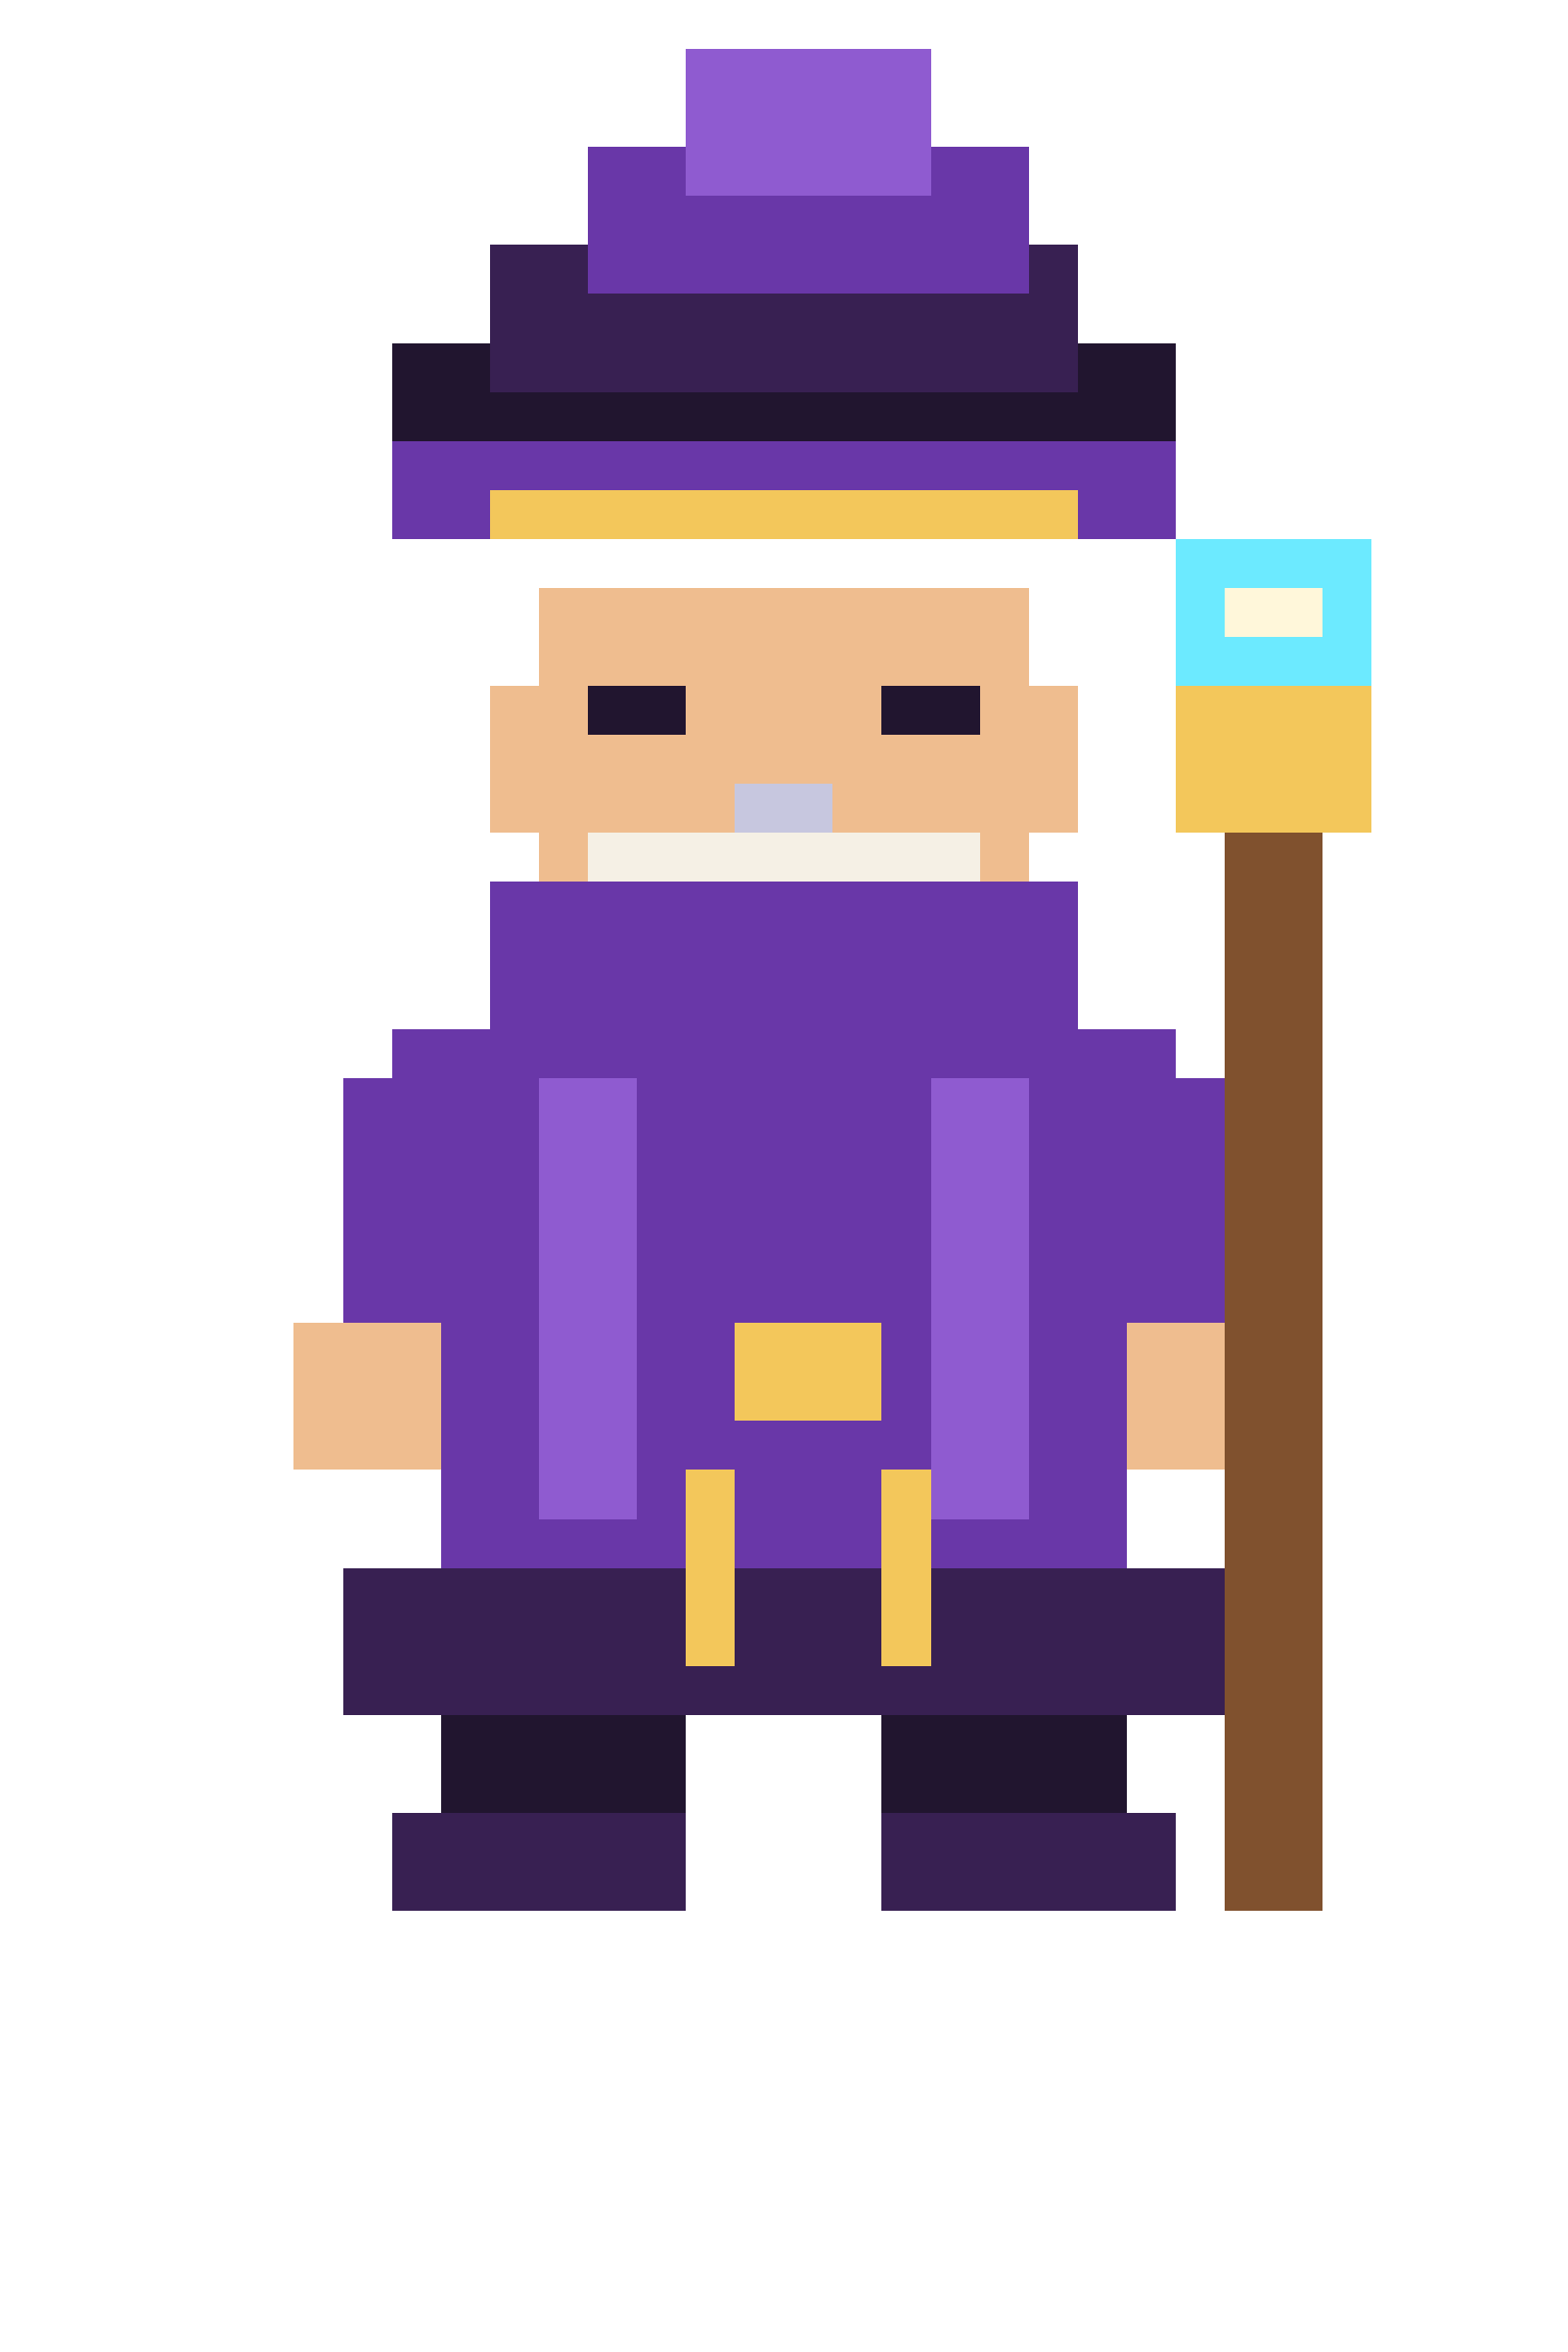
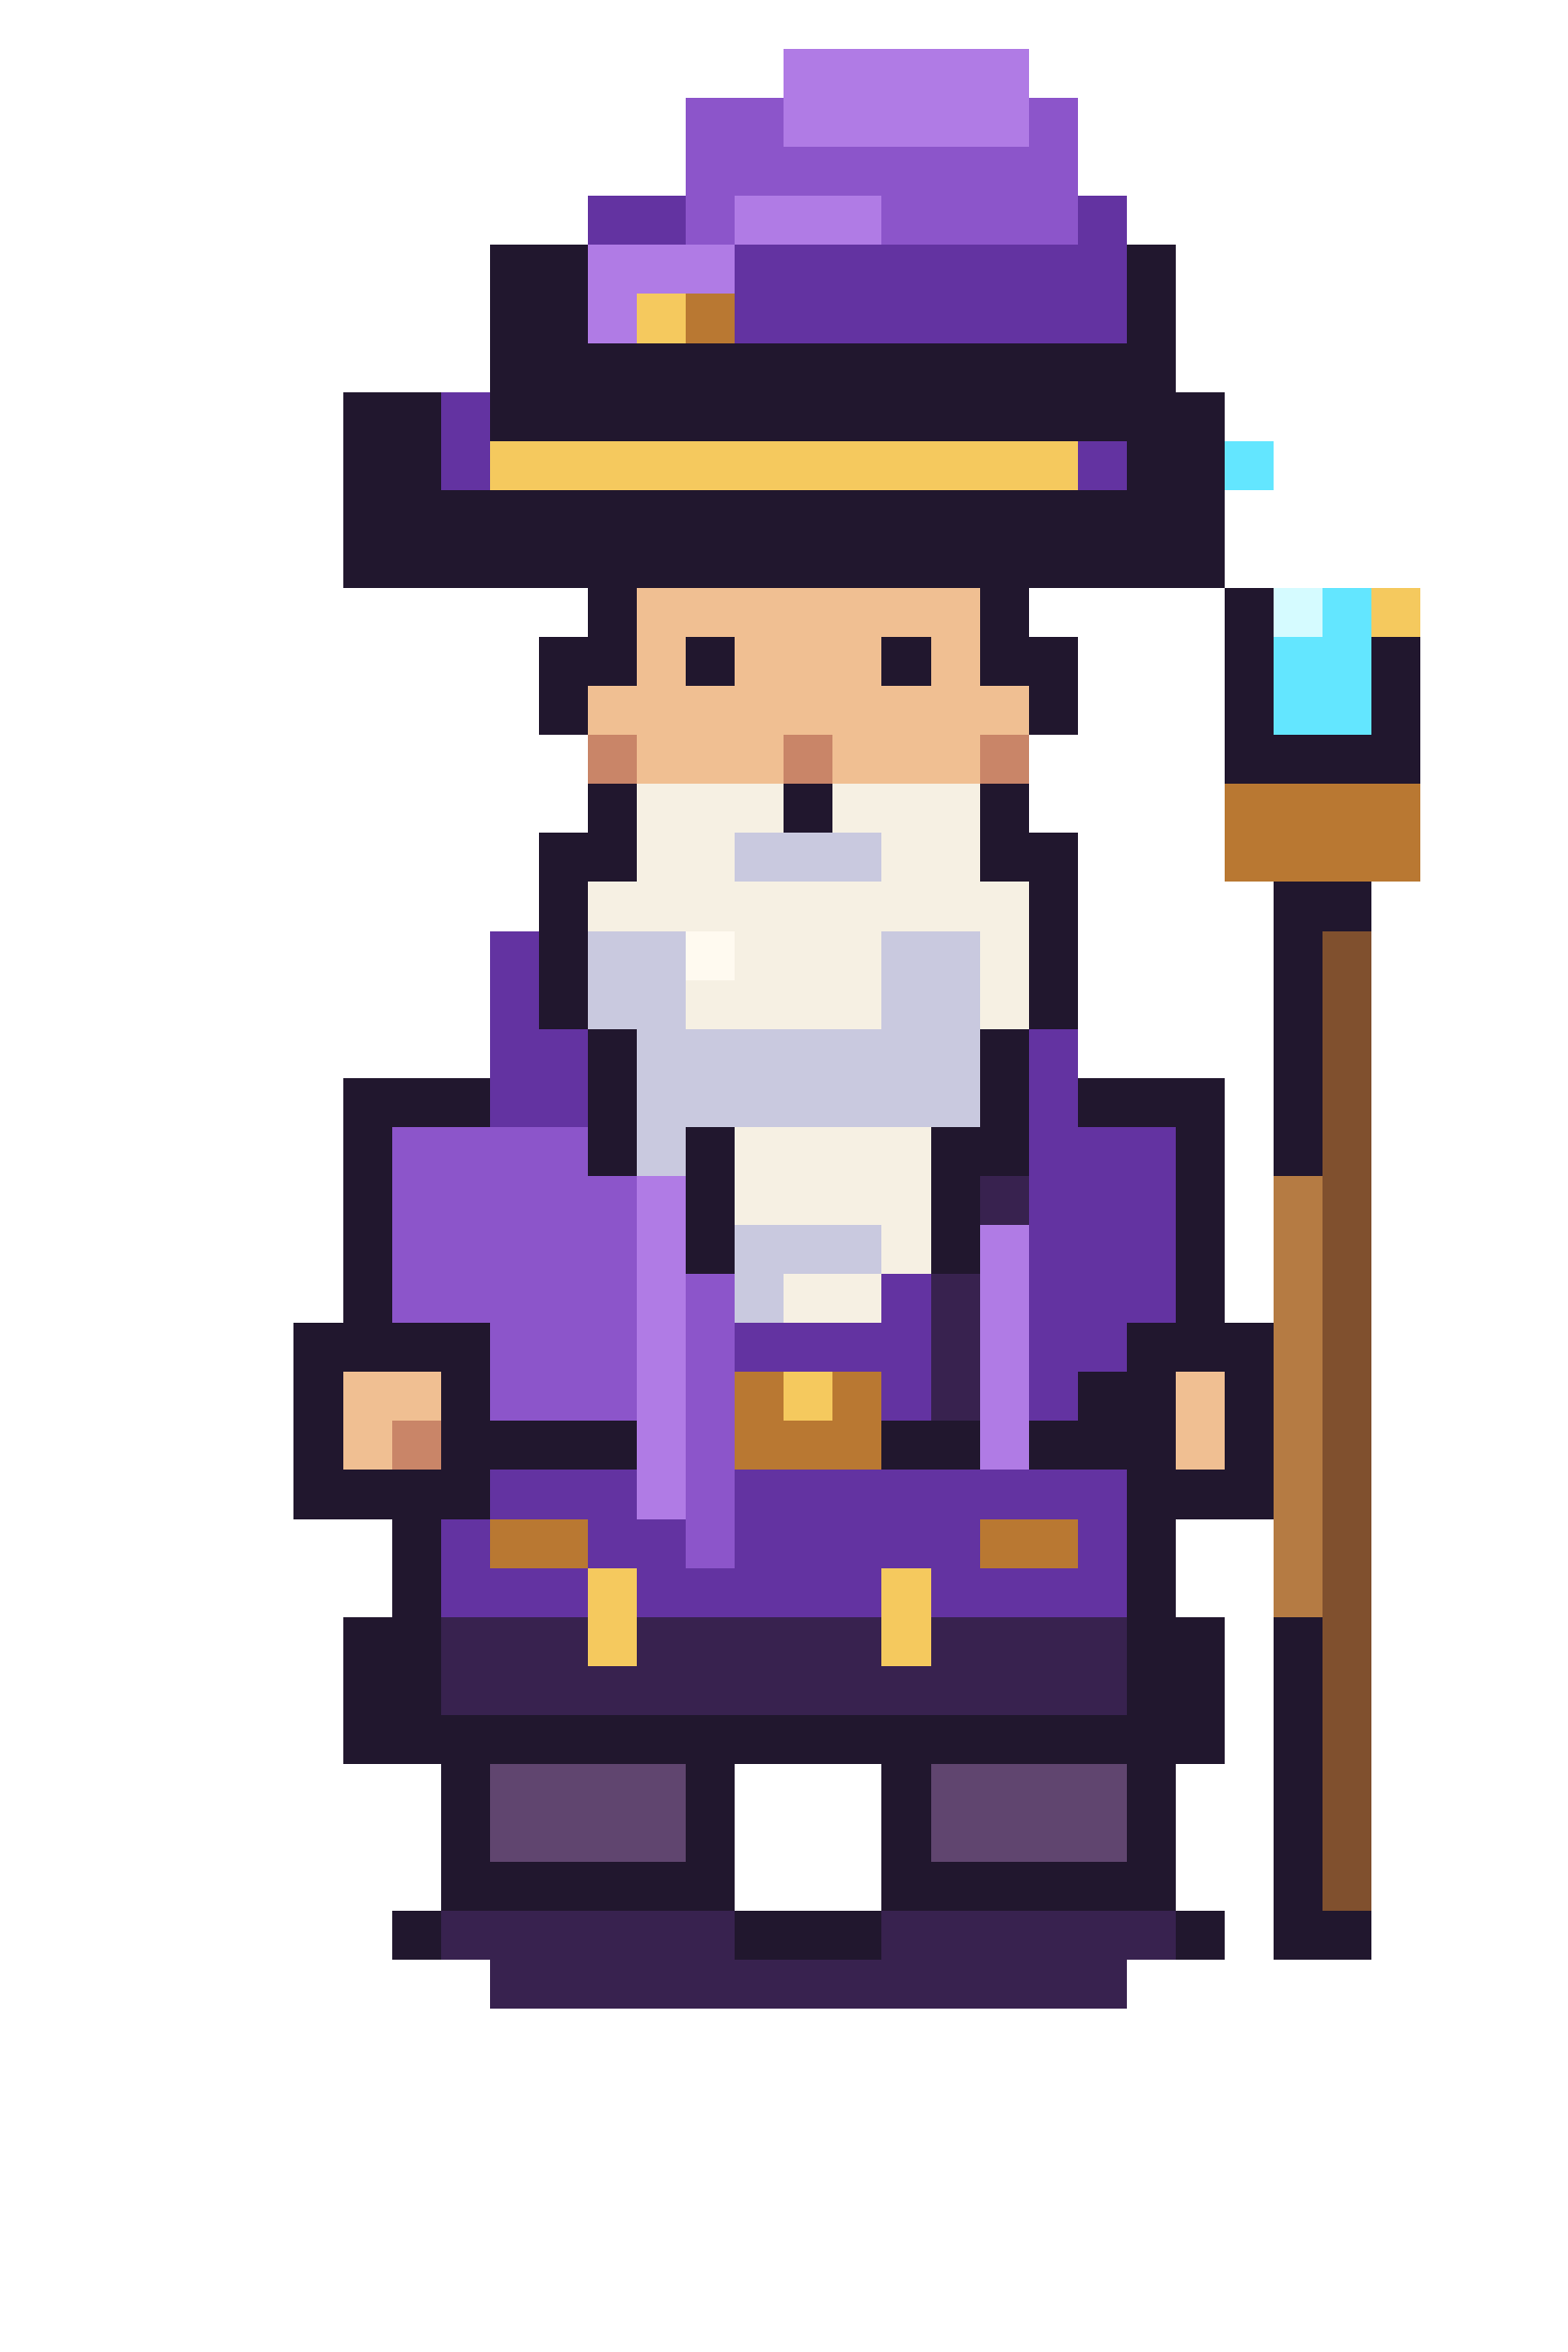
- <svg xmlns="http://www.w3.org/2000/svg" width="32" height="48" viewBox="0 0 32 48" shape-rendering="crispEdges">
-   <rect x="25" y="16" width="2" height="23" fill="#80512e" />
-   <rect x="24" y="14" width="4" height="3" fill="#f3c75b" />
-   <rect x="24" y="11" width="4" height="3" fill="#6ceaff" />
-   <rect x="25" y="12" width="2" height="1" fill="#fff7da" />
-   <rect x="8" y="7" width="16" height="3" fill="#21152f" />
-   <rect x="10" y="5" width="12" height="3" fill="#382052" />
-   <rect x="12" y="3" width="9" height="3" fill="#6937a8" />
-   <rect x="14" y="1" width="5" height="3" fill="#8f5bd0" />
-   <rect x="8" y="9" width="16" height="2" fill="#6937a8" />
-   <rect x="10" y="10" width="12" height="1" fill="#f3c75b" />
-   <rect x="11" y="12" width="10" height="6" fill="#efbd8f" />
-   <rect x="10" y="14" width="2" height="3" fill="#efbd8f" />
-   <rect x="20" y="14" width="2" height="3" fill="#efbd8f" />
-   <rect x="12" y="14" width="2" height="1" fill="#21152f" />
-   <rect x="18" y="14" width="2" height="1" fill="#21152f" />
-   <rect x="15" y="16" width="2" height="1" fill="#c7c7df" />
-   <rect x="12" y="17" width="8" height="2" fill="#f5f0e5" />
-   <rect x="11" y="18" width="10" height="3" fill="#f5f0e5" />
-   <rect x="12" y="21" width="8" height="2" fill="#c7c7df" />
-   <rect x="13" y="23" width="6" height="2" fill="#f5f0e5" />
-   <rect x="14" y="25" width="4" height="2" fill="#f5f0e5" />
-   <rect x="10" y="18" width="12" height="4" fill="#6937a8" />
-   <rect x="8" y="21" width="16" height="9" fill="#6937a8" />
-   <rect x="9" y="29" width="14" height="5" fill="#6937a8" />
-   <rect x="7" y="32" width="18" height="3" fill="#382052" />
-   <rect x="11" y="22" width="2" height="9" fill="#8f5bd0" />
-   <rect x="19" y="22" width="2" height="9" fill="#8f5bd0" />
-   <rect x="15" y="27" width="3" height="2" fill="#f3c75b" />
-   <rect x="14" y="30" width="1" height="4" fill="#f3c75b" />
-   <rect x="18" y="30" width="1" height="4" fill="#f3c75b" />
-   <rect x="7" y="22" width="3" height="6" fill="#6937a8" />
-   <rect x="6" y="27" width="3" height="3" fill="#efbd8f" />
-   <rect x="22" y="22" width="3" height="6" fill="#6937a8" />
-   <rect x="23" y="27" width="2" height="3" fill="#efbd8f" />
-   <rect x="9" y="35" width="5" height="3" fill="#21152f" />
-   <rect x="18" y="35" width="5" height="3" fill="#21152f" />
-   <rect x="8" y="37" width="6" height="2" fill="#382052" />
-   <rect x="18" y="37" width="6" height="2" fill="#382052" />
+ <svg xmlns="http://www.w3.org/2000/svg" width="32" height="48" viewBox="0 0 32 48" shape-rendering="crispEdges" role="img" aria-label="idle wizard frame 2">
+   <rect x="26" y="17" width="2" height="23" fill="#21172e" />
+   <rect x="27" y="19" width="1" height="20" fill="#80502e" />
+   <rect x="26" y="24" width="1" height="9" fill="#b57b43" />
+   <rect x="25" y="15" width="4" height="3" fill="#b97832" />
+   <rect x="25" y="12" width="4" height="4" fill="#21172e" />
+   <rect x="26" y="12" width="2" height="3" fill="#63e6ff" />
+   <rect x="26" y="12" width="1" height="1" fill="#d5fbff" />
+   <rect x="8" y="39" width="17" height="1" fill="#21172e" />
+   <rect x="10" y="40" width="13" height="1" fill="#38224f" />
+   <rect x="11" y="17" width="10" height="3" fill="#21172e" />
+   <rect x="10" y="19" width="12" height="3" fill="#6333a1" />
+   <rect x="8" y="22" width="16" height="9" fill="#21172e" />
+   <rect x="9" y="22" width="14" height="8" fill="#6333a1" />
+   <rect x="10" y="23" width="3" height="7" fill="#8c55ca" />
+   <rect x="19" y="23" width="2" height="7" fill="#38224f" />
+   <rect x="8" y="29" width="16" height="6" fill="#21172e" />
+   <rect x="9" y="30" width="14" height="4" fill="#6333a1" />
+   <rect x="7" y="33" width="18" height="3" fill="#21172e" />
+   <rect x="9" y="33" width="14" height="2" fill="#38224f" />
+   <rect x="13" y="23" width="1" height="8" fill="#b07be5" />
+   <rect x="14" y="26" width="1" height="6" fill="#8c55ca" />
+   <rect x="20" y="25" width="1" height="5" fill="#b07be5" />
+   <rect x="10" y="31" width="2" height="1" fill="#b97832" />
+   <rect x="12" y="32" width="1" height="2" fill="#f5c95e" />
+   <rect x="18" y="32" width="1" height="2" fill="#f5c95e" />
+   <rect x="20" y="31" width="2" height="1" fill="#b97832" />
+   <rect x="15" y="28" width="3" height="2" fill="#b97832" />
+   <rect x="16" y="28" width="1" height="1" fill="#f5c95e" />
+   <rect x="7" y="22" width="3" height="7" fill="#21172e" />
+   <rect x="8" y="23" width="2" height="5" fill="#8c55ca" />
+   <rect x="6" y="27" width="4" height="4" fill="#21172e" />
+   <rect x="7" y="28" width="2" height="2" fill="#f0bf92" />
+   <rect x="8" y="29" width="1" height="1" fill="#c98568" />
+   <rect x="22" y="22" width="3" height="7" fill="#21172e" />
+   <rect x="22" y="23" width="2" height="5" fill="#6333a1" />
+   <rect x="23" y="27" width="3" height="4" fill="#21172e" />
+   <rect x="24" y="28" width="1" height="2" fill="#f0bf92" />
+   <rect x="12" y="10" width="9" height="8" fill="#21172e" />
+   <rect x="13" y="11" width="7" height="6" fill="#f0bf92" />
+   <rect x="12" y="13" width="1" height="3" fill="#c98568" />
+   <rect x="20" y="13" width="1" height="3" fill="#c98568" />
+   <rect x="14" y="13" width="1" height="1" fill="#21172e" />
+   <rect x="18" y="13" width="1" height="1" fill="#21172e" />
+   <rect x="16" y="15" width="1" height="1" fill="#c98568" />
+   <rect x="11" y="13" width="2" height="2" fill="#21172e" />
+   <rect x="12" y="14" width="1" height="1" fill="#f0bf92" />
+   <rect x="20" y="13" width="2" height="2" fill="#21172e" />
+   <rect x="20" y="14" width="1" height="1" fill="#f0bf92" />
+   <rect x="12" y="16" width="9" height="3" fill="#21172e" />
+   <rect x="11" y="17" width="11" height="4" fill="#21172e" />
+   <rect x="12" y="18" width="9" height="4" fill="#f6f0e3" />
+   <rect x="13" y="17" width="7" height="2" fill="#f6f0e3" />
+   <rect x="12" y="21" width="9" height="3" fill="#21172e" />
+   <rect x="13" y="21" width="7" height="3" fill="#c9c9df" />
+   <rect x="14" y="23" width="6" height="3" fill="#21172e" />
+   <rect x="15" y="23" width="4" height="3" fill="#f6f0e3" />
+   <rect x="15" y="25" width="3" height="2" fill="#c9c9df" />
+   <rect x="16" y="26" width="2" height="1" fill="#f6f0e3" />
+   <rect x="12" y="19" width="2" height="2" fill="#c9c9df" />
+   <rect x="18" y="19" width="2" height="2" fill="#c9c9df" />
+   <rect x="14" y="19" width="1" height="1" fill="#fffaf0" />
+   <rect x="13" y="16" width="3" height="2" fill="#f6f0e3" />
+   <rect x="17" y="16" width="3" height="2" fill="#f6f0e3" />
+   <rect x="15" y="17" width="3" height="1" fill="#c9c9df" />
+   <rect x="7" y="8" width="18" height="4" fill="#21172e" />
+   <rect x="9" y="8" width="14" height="2" fill="#6333a1" />
+   <rect x="10" y="9" width="12" height="1" fill="#f5c95e" />
+   <rect x="10" y="5" width="14" height="4" fill="#21172e" />
+   <rect x="12" y="4" width="11" height="3" fill="#6333a1" />
+   <rect x="14" y="2" width="8" height="3" fill="#8c55ca" />
+   <rect x="16" y="1" width="5" height="2" fill="#b07be5" />
+   <rect x="12" y="5" width="3" height="2" fill="#b07be5" />
+   <rect x="15" y="4" width="3" height="1" fill="#b07be5" />
+   <rect x="18" y="5" width="2" height="2" fill="#6333a1" />
+   <rect x="13" y="6" width="2" height="1" fill="#f5c95e" />
+   <rect x="14" y="6" width="1" height="1" fill="#b97832" />
+   <rect x="9" y="36" width="6" height="4" fill="#21172e" />
+   <rect x="10" y="36" width="4" height="2" fill="#60456f" />
+   <rect x="9" y="39" width="6" height="1" fill="#38224f" />
+   <rect x="18" y="36" width="6" height="4" fill="#21172e" />
+   <rect x="19" y="36" width="4" height="2" fill="#60456f" />
+   <rect x="18" y="39" width="6" height="1" fill="#38224f" />
+   <rect x="25" y="9" width="1" height="1" fill="#63e6ff" />
+   <rect x="28" y="12" width="1" height="1" fill="#f5c95e" />
</svg>
